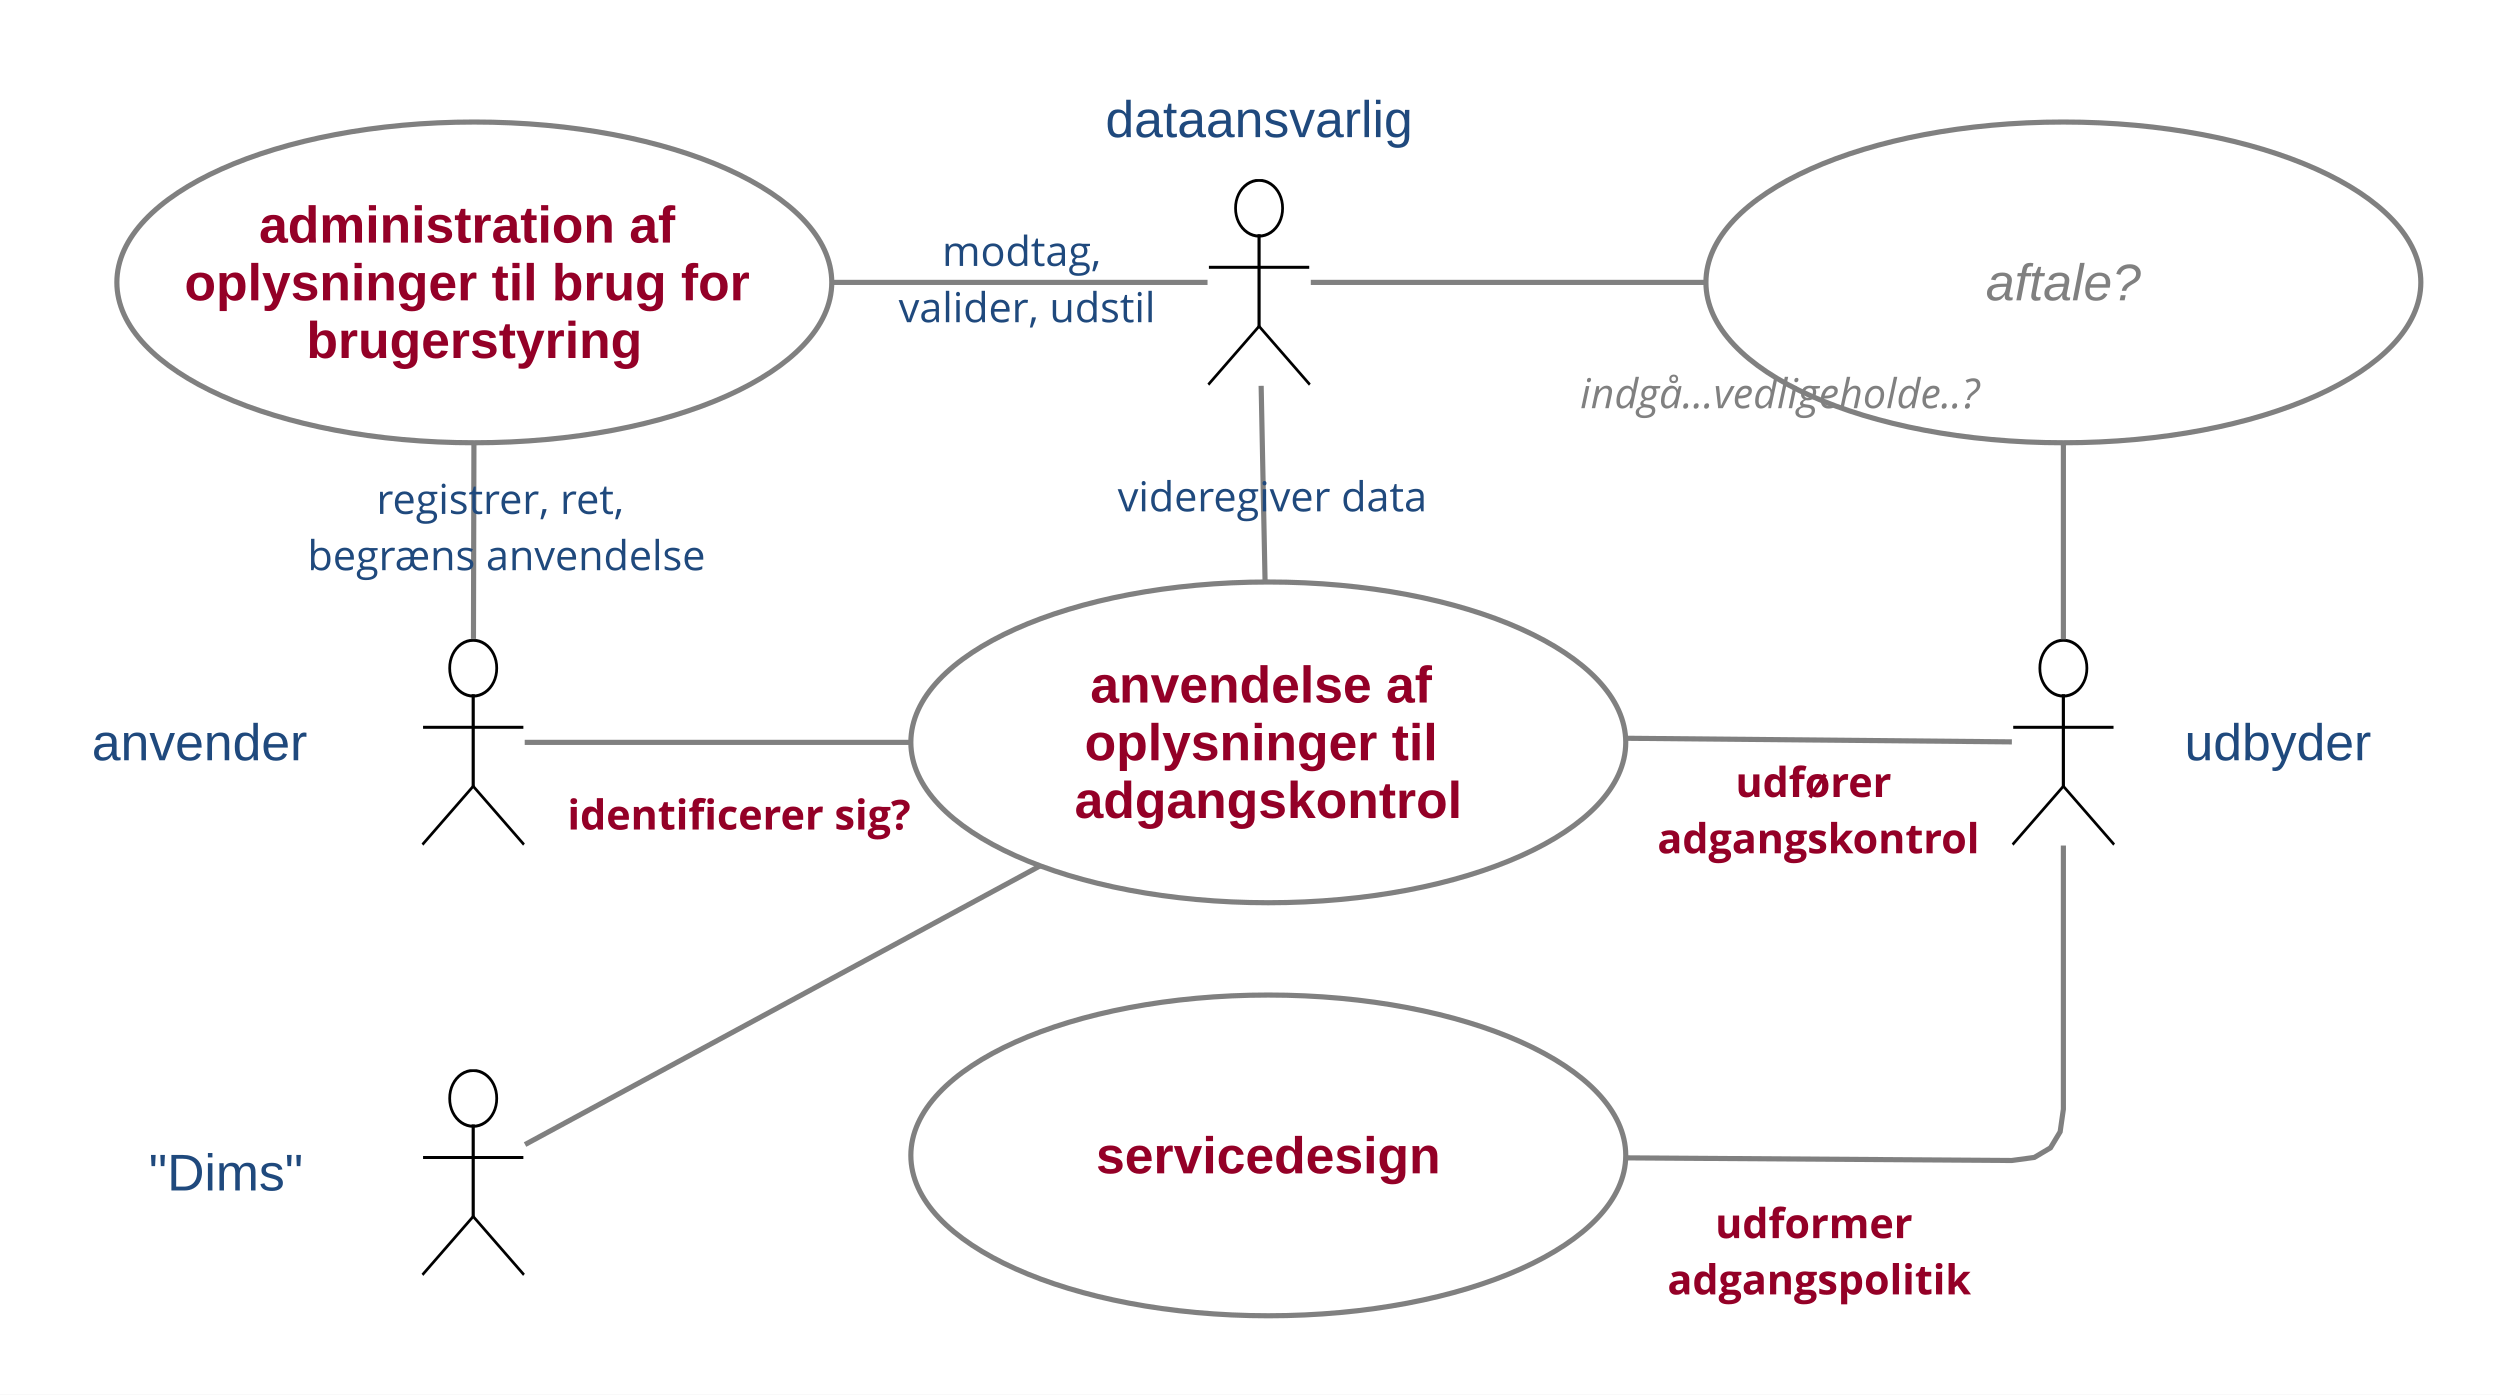
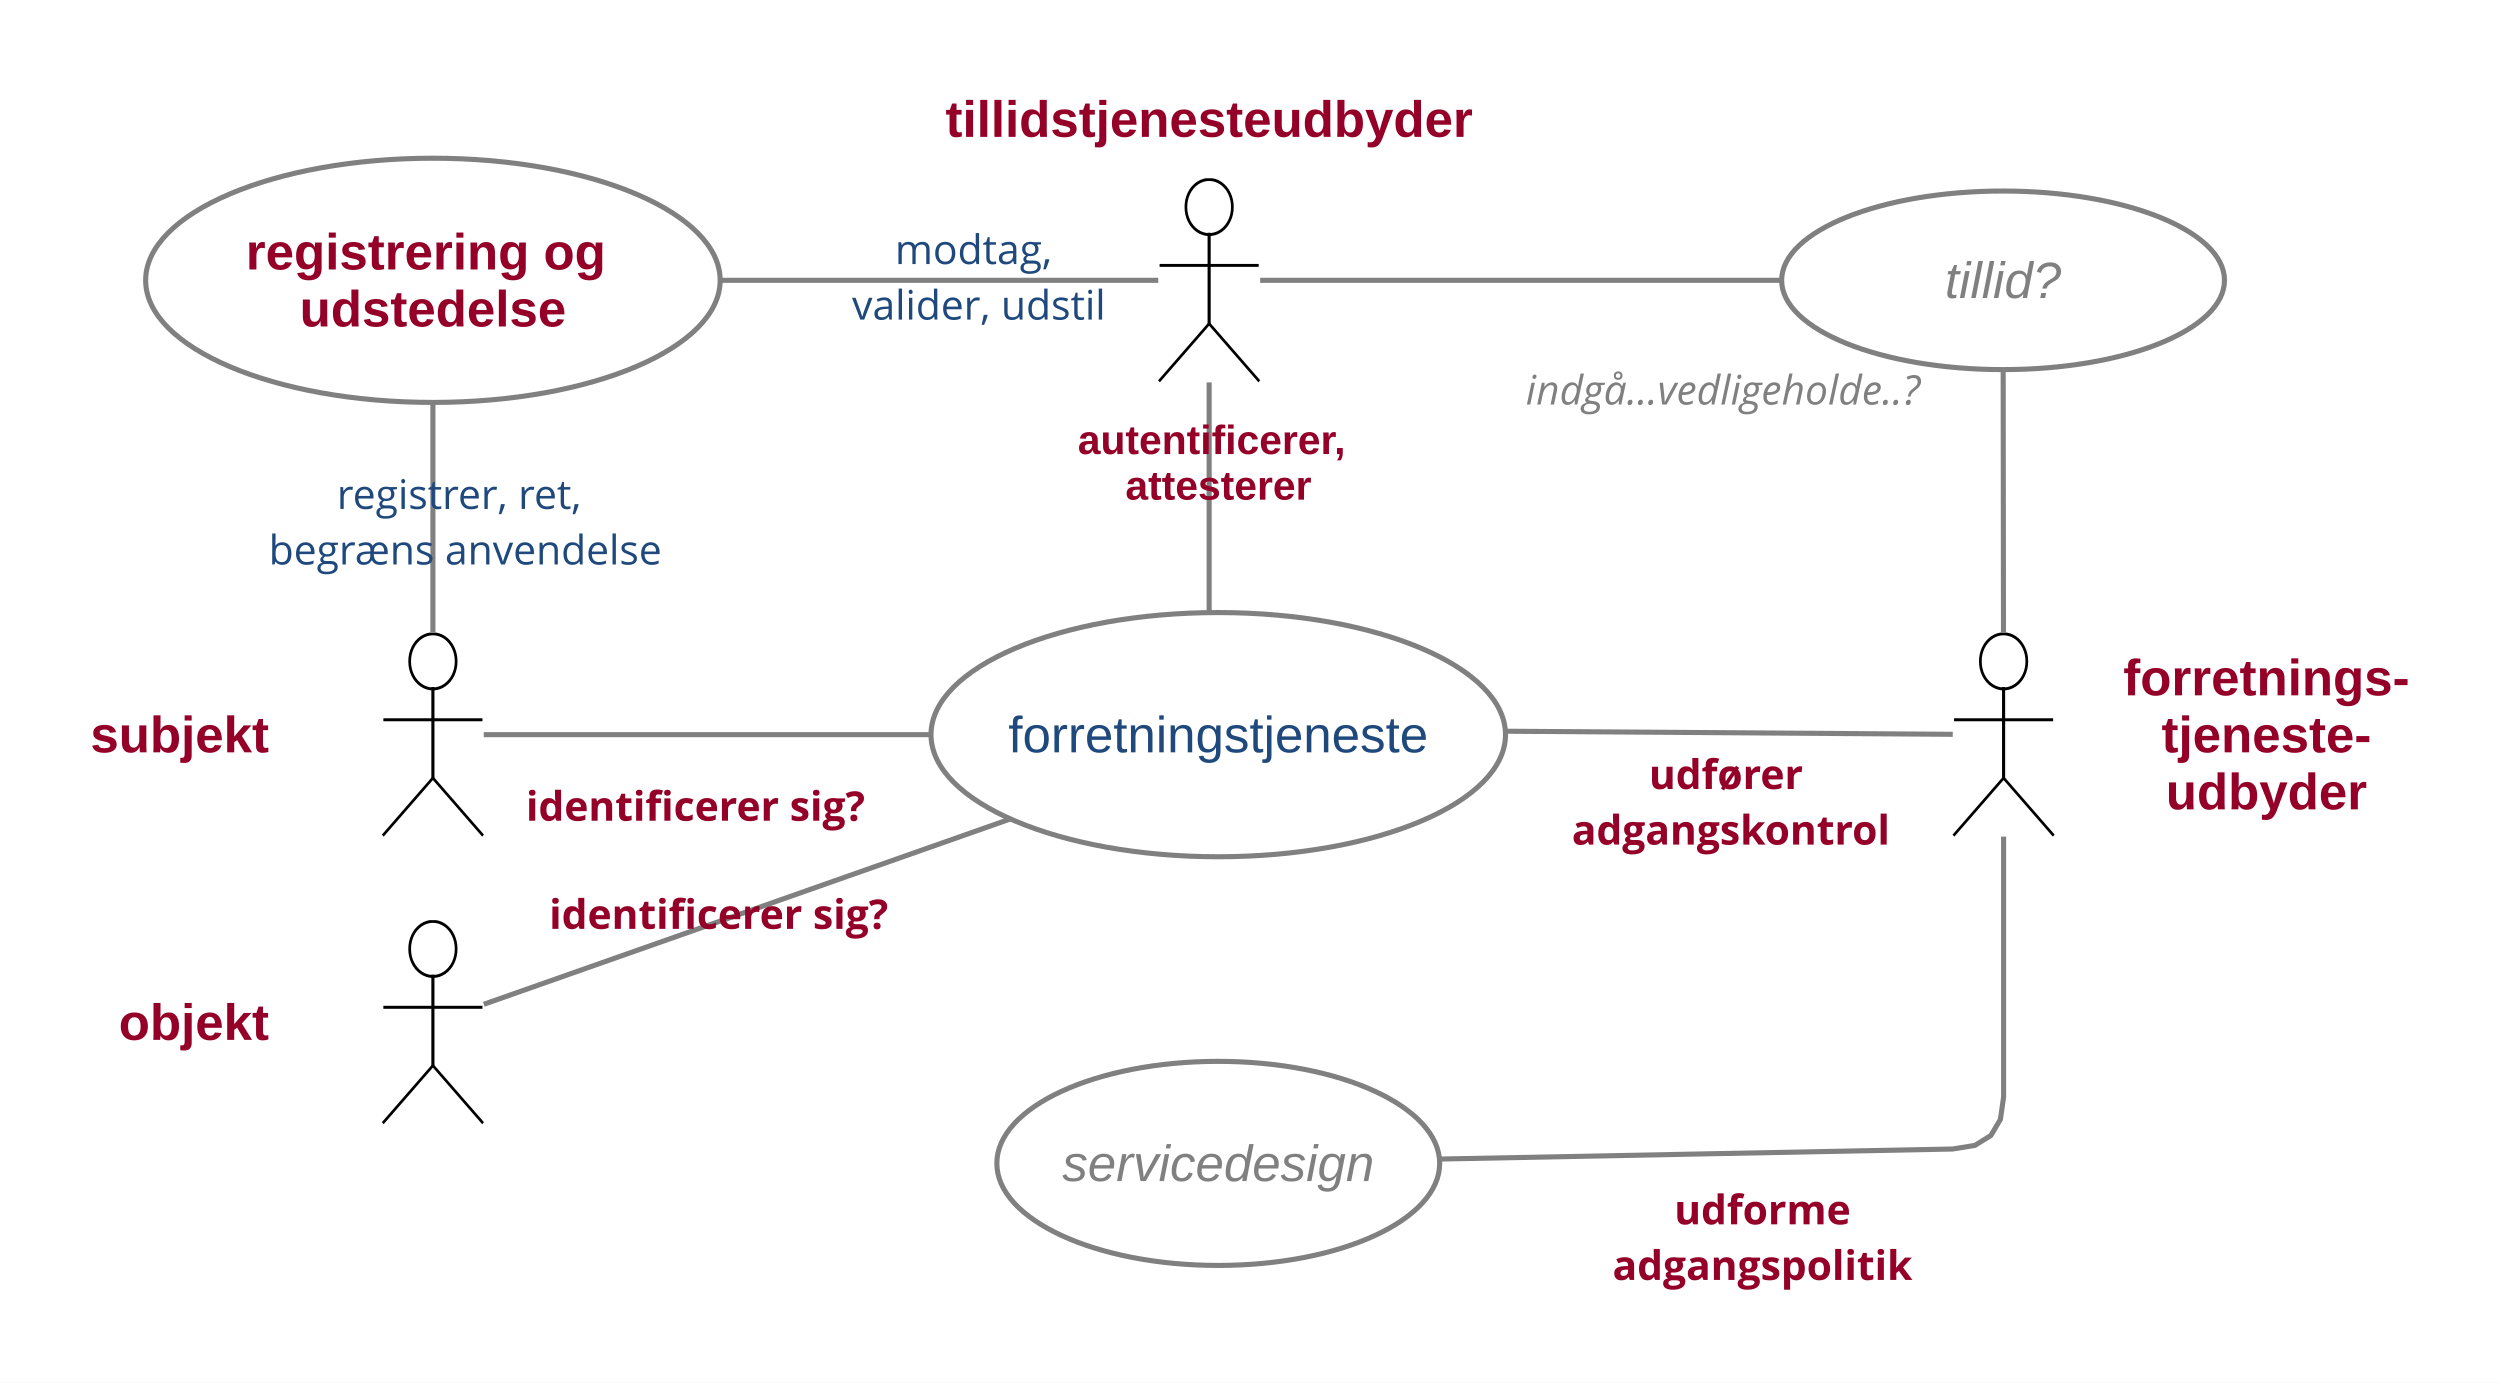
- <svg xmlns="http://www.w3.org/2000/svg" fill-opacity="1" color-rendering="auto" color-interpolation="auto" text-rendering="auto" stroke="black" stroke-linecap="square" width="484" stroke-miterlimit="10" shape-rendering="auto" stroke-opacity="1" fill="black" stroke-dasharray="none" font-weight="normal" stroke-width="1" height="270" font-family="'Dialog'" font-style="normal" stroke-linejoin="miter" font-size="12px" stroke-dashoffset="0" image-rendering="auto">
+ <svg xmlns="http://www.w3.org/2000/svg" fill-opacity="1" color-rendering="auto" color-interpolation="auto" text-rendering="auto" stroke="black" stroke-linecap="square" width="490" stroke-miterlimit="10" shape-rendering="auto" stroke-opacity="1" fill="black" stroke-dasharray="none" font-weight="normal" stroke-width="1" height="271" font-family="'Dialog'" font-style="normal" stroke-linejoin="miter" font-size="12px" stroke-dashoffset="0" image-rendering="auto">
  <defs id="genericDefs" />
  <g>
-     <g fill="white" text-rendering="geometricPrecision" shape-rendering="geometricPrecision" transform="translate(-268,-204)" stroke="white">
-       <rect x="268" width="484" height="270" y="204" clip-path="url(#clipPath2)" stroke="none" />
+     <g fill="white" text-rendering="geometricPrecision" shape-rendering="geometricPrecision" transform="translate(-615,-431)" stroke="white">
+       <rect x="615" width="490" height="271" y="431" clip-path="url(#clipPath2)" stroke="none" />
    </g>
-     <g stroke-linecap="butt" font-size="10px" transform="matrix(1,0,0,1,-268,-204)" fill="rgb(148,0,39)" text-rendering="geometricPrecision" font-family="'Arial'" shape-rendering="geometricPrecision" stroke="rgb(148,0,39)" font-weight="bold" stroke-miterlimit="1.45">
-       <text x="479.082" xml:space="preserve" y="340.017" clip-path="url(#clipPath2)" stroke="none">anvendelse af </text>
-       <text x="477.983" xml:space="preserve" y="351.189" clip-path="url(#clipPath2)" stroke="none">oplysninger til </text>
-       <text x="476.04" xml:space="preserve" y="362.361" clip-path="url(#clipPath2)" stroke="none">adgangskontrol</text>
+     <g stroke-linecap="butt" font-size="10px" transform="matrix(1,0,0,1,-615,-431)" fill="rgb(31,73,125)" text-rendering="geometricPrecision" font-family="'Arial'" shape-rendering="geometricPrecision" stroke="rgb(31,73,125)" stroke-miterlimit="1.45">
+       <text x="812.642" xml:space="preserve" y="578.46" clip-path="url(#clipPath2)" stroke="none">forretningstjeneste</text>
    </g>
-     <g stroke-linecap="butt" transform="matrix(1,0,0,1,-268,-204)" fill="gray" text-rendering="geometricPrecision" shape-rendering="geometricPrecision" stroke="gray" stroke-miterlimit="1.45">
-       <ellipse rx="69.202" fill="none" ry="31.047" clip-path="url(#clipPath2)" cx="513.542" cy="347.722" />
+     <g stroke-linecap="butt" transform="matrix(1,0,0,1,-615,-431)" fill="gray" text-rendering="geometricPrecision" shape-rendering="geometricPrecision" stroke="gray" stroke-miterlimit="1.45">
+       <ellipse rx="56.301" fill="none" ry="23.931" clip-path="url(#clipPath2)" cx="853.778" cy="574.993" />
    </g>
-     <g text-rendering="geometricPrecision" shape-rendering="geometricPrecision" transform="matrix(0.4914,0,0,0.5809,81.5399,123.7218)">
+     <g text-rendering="geometricPrecision" shape-rendering="geometricPrecision" transform="matrix(0.4914,0,0,0.5809,74.7753,123.9927)">
      <g clip-path="url(#clipPath3)">
        <svg opacity="1" writing-mode="lr-tb" stop-color="rgb(0, 0, 0)" shape-rendering="auto" glyph-orientation-horizontal="0deg" color-profile="auto" lighting-color="rgb(255, 255, 255)" color="rgb(0, 0, 0)" font-weight="400" alignment-baseline="auto" font-style="normal" version="1.0" color-interpolation-filters="linearrgb" text-anchor="start" stroke-linecap="butt" color-interpolation="srgb" font-variant="normal" word-spacing="normal" fill-opacity="1" text-rendering="auto" clip-path="none" text-decoration="none" letter-spacing="normal" glyph-orientation-vertical="auto" display="inline" font-size-adjust="none" overflow="hidden" fill="rgb(0, 0, 0)" font-stretch="normal" stroke-dasharray="none" id="svg1.svg2" stroke-miterlimit="4" stop-opacity="1" color-rendering="auto" font-size="12" pointer-events="visiblepainted" mask="none" direction="ltr" baseline-shift="baseline" enable-background="accumulate" fill-rule="nonzero" image-rendering="auto" stroke-dashoffset="0" marker-end="none" width="41" clip="auto" cursor="auto" stroke="none" filter="none" visibility="visible" kerning="auto" stroke-width="1" font-family="&quot;Arial&quot;,&quot;Helvetica&quot;,sans-serif" flood-opacity="1" clip-rule="nonzero" src="none" height="68.997" unicode-bidi="normal" stroke-linejoin="miter" stroke-opacity="1" flood-color="rgb(0, 0, 0)" dominant-baseline="auto" marker-start="none" marker-mid="none">
          <defs id="svg1.defs4">
            <clipPath clipPathUnits="userSpaceOnUse" id="clipPath1">
-               <path d="M0 0 L484 0 L484 270 L0 270 L0 0 Z" />
+               <path d="M0 0 L490 0 L490 271 L0 271 L0 0 Z" />
            </clipPath>
            <clipPath clipPathUnits="userSpaceOnUse" id="clipPath2">
-               <path d="M268 204 L752 204 L752 474 L268 474 L268 204 Z" />
+               <path d="M615 431 L1105 431 L1105 702 L615 702 L615 431 Z" />
            </clipPath>
            <clipPath clipPathUnits="userSpaceOnUse" id="clipPath3">
-               <path d="M-165.922 -212.974 L818.947 -212.974 L818.947 251.803 L-165.922 251.803 L-165.922 -212.974 Z" />
+               <path d="M-152.157 -213.441 L844.921 -213.441 L844.921 253.058 L-152.157 253.058 L-152.157 -213.441 Z" />
            </clipPath>
            <clipPath clipPathUnits="userSpaceOnUse" id="clipPath4">
-               <path d="M-475.509 -59.683 L509.36 -59.683 L509.36 405.094 L-475.509 405.094 L-475.509 -59.683 Z" />
+               <path d="M-461.744 -60.15 L535.334 -60.15 L535.334 406.349 L-461.744 406.349 L-461.744 -60.15 Z" />
            </clipPath>
            <clipPath clipPathUnits="userSpaceOnUse" id="clipPath5">
-               <path d="M-792.362 -212.974 L192.507 -212.974 L192.507 251.803 L-792.362 251.803 L-792.362 -212.974 Z" />
+               <path d="M-778.597 -213.441 L218.481 -213.441 L218.481 253.058 L-778.597 253.058 L-778.597 -213.441 Z" />
            </clipPath>
            <clipPath clipPathUnits="userSpaceOnUse" id="clipPath6">
-               <path d="M-165.922 -356.352 L818.947 -356.352 L818.947 108.425 L-165.922 108.425 L-165.922 -356.352 Z" />
+               <path d="M-152.157 -310.456 L844.921 -310.456 L844.921 156.043 L-152.157 156.043 L-152.157 -310.456 Z" />
            </clipPath>
          </defs>
          <g id="svg1.layer1" transform="translate(-29.5,-42.95948)">
            <a id="svg1.a3142" transform="matrix(1.087391,0,0,1,-4.4742,0)">
              <path transform="translate(11.58689,5.290899)" style="fill:none;fill-rule:evenodd;stroke:#000000;stroke-width:1px;stroke-linecap:butt;stroke-linejoin:miter;stroke-opacity:1" id="svg1.path2160" d="M 47.029 47.37 A 8.52 9.201 0 1 1  29.99,47.37 A 8.52 9.201 0 1 1  47.029 47.37 z" />
            </a>
            <path style="fill:none" d="M 47.711 48.392 A 3.749 0 0 1 1  40.213,48.392 A 3.749 0 0 1 1  47.711 48.392 z" id="svg1.path3134" />
            <path style="fill:none;fill-rule:evenodd;stroke:#000000;stroke-width:1.243px;stroke-linecap:butt;stroke-linejoin:miter;stroke-opacity:1" d="M 50,61.337 C 50,91.363 50,92.248 50,92.248" id="svg1.path3136" />
            <path style="fill:none;fill-rule:evenodd;stroke:#000000;stroke-width:1px;stroke-linecap:butt;stroke-linejoin:miter;stroke-opacity:1" d="M 69.761,72.362 C 69.761,72.362 69.761,72.362 50.239,72.362 C 30.239,72.362 30.239,72.362 30.239,72.362 L 30.239,72.362" id="svg1.path3138" />
            <path style="fill:none;fill-rule:evenodd;stroke:#000000;stroke-width:1px;stroke-linecap:butt;stroke-linejoin:miter;stroke-opacity:1" d="M 30,111.457 C 30,111.457 30,111.457 50,92.014 C 70,111.457 70,111.457 70,111.457" id="svg1.path3140" />
          </g>
        </svg>
      </g>
    </g>
-     <g stroke-linecap="butt" font-size="10px" transform="matrix(1,0,0,1,-268,-204)" fill="rgb(31,73,125)" text-rendering="geometricPrecision" font-family="'Arial'" shape-rendering="geometricPrecision" stroke="rgb(31,73,125)" stroke-miterlimit="1.45">
-       <text x="285.787" xml:space="preserve" y="351.189" clip-path="url(#clipPath2)" stroke="none">anvender</text>
+     <g stroke-linecap="butt" font-size="10px" transform="matrix(1,0,0,1,-615,-431)" fill="rgb(148,0,39)" text-rendering="geometricPrecision" font-family="'Arial'" shape-rendering="geometricPrecision" stroke="rgb(148,0,39)" font-weight="bold" stroke-miterlimit="1.45">
+       <text x="632.712" xml:space="preserve" y="578.46" clip-path="url(#clipPath2)" stroke="none">subjekt</text>
    </g>
-     <g text-rendering="geometricPrecision" shape-rendering="geometricPrecision" transform="matrix(0.4914,0,0,0.5809,233.6822,34.6714)">
+     <g text-rendering="geometricPrecision" shape-rendering="geometricPrecision" transform="matrix(0.4914,0,0,0.5809,226.9177,34.9423)">
      <g clip-path="url(#clipPath4)">
        <svg opacity="1" writing-mode="lr-tb" stop-color="rgb(0, 0, 0)" shape-rendering="auto" glyph-orientation-horizontal="0deg" color-profile="auto" lighting-color="rgb(255, 255, 255)" color="rgb(0, 0, 0)" font-weight="400" alignment-baseline="auto" font-style="normal" version="1.0" color-interpolation-filters="linearrgb" text-anchor="start" stroke-linecap="butt" color-interpolation="srgb" font-variant="normal" word-spacing="normal" fill-opacity="1" text-rendering="auto" clip-path="none" text-decoration="none" letter-spacing="normal" glyph-orientation-vertical="auto" display="inline" font-size-adjust="none" overflow="hidden" fill="rgb(0, 0, 0)" font-stretch="normal" stroke-dasharray="none" id="svg2.svg2" stroke-miterlimit="4" stop-opacity="1" color-rendering="auto" font-size="12" pointer-events="visiblepainted" mask="none" direction="ltr" baseline-shift="baseline" enable-background="accumulate" fill-rule="nonzero" image-rendering="auto" stroke-dashoffset="0" marker-end="none" width="41" clip="auto" cursor="auto" stroke="none" filter="none" visibility="visible" kerning="auto" stroke-width="1" font-family="&quot;Arial&quot;,&quot;Helvetica&quot;,sans-serif" flood-opacity="1" clip-rule="nonzero" src="none" height="68.997" unicode-bidi="normal" stroke-linejoin="miter" stroke-opacity="1" flood-color="rgb(0, 0, 0)" dominant-baseline="auto" marker-start="none" marker-mid="none">
          <defs id="svg2.defs4" />
          <g id="svg2.layer1" transform="translate(-29.5,-42.95948)">
            <a id="svg2.a3142" transform="matrix(1.087391,0,0,1,-4.4742,0)">
              <path transform="translate(11.58689,5.290899)" style="fill:none;fill-rule:evenodd;stroke:#000000;stroke-width:1px;stroke-linecap:butt;stroke-linejoin:miter;stroke-opacity:1" id="svg2.path2160" d="M 47.029 47.37 A 8.52 9.201 0 1 1  29.99,47.37 A 8.52 9.201 0 1 1  47.029 47.37 z" />
            </a>
            <path style="fill:none" d="M 47.711 48.392 A 3.749 0 0 1 1  40.213,48.392 A 3.749 0 0 1 1  47.711 48.392 z" id="svg2.path3134" />
            <path style="fill:none;fill-rule:evenodd;stroke:#000000;stroke-width:1.243px;stroke-linecap:butt;stroke-linejoin:miter;stroke-opacity:1" d="M 50,61.337 C 50,91.363 50,92.248 50,92.248" id="svg2.path3136" />
            <path style="fill:none;fill-rule:evenodd;stroke:#000000;stroke-width:1px;stroke-linecap:butt;stroke-linejoin:miter;stroke-opacity:1" d="M 69.761,72.362 C 69.761,72.362 69.761,72.362 50.239,72.362 C 30.239,72.362 30.239,72.362 30.239,72.362 L 30.239,72.362" id="svg2.path3138" />
            <path style="fill:none;fill-rule:evenodd;stroke:#000000;stroke-width:1px;stroke-linecap:butt;stroke-linejoin:miter;stroke-opacity:1" d="M 30,111.457 C 30,111.457 30,111.457 50,92.014 C 70,111.457 70,111.457 70,111.457" id="svg2.path3140" />
          </g>
        </svg>
      </g>
    </g>
-     <g stroke-linecap="butt" font-size="10px" transform="matrix(1,0,0,1,-268,-204)" fill="rgb(31,73,125)" text-rendering="geometricPrecision" font-family="'Arial'" shape-rendering="geometricPrecision" stroke="rgb(31,73,125)" stroke-miterlimit="1.45">
-       <text x="482.015" xml:space="preserve" y="230.552" clip-path="url(#clipPath2)" stroke="none">dataansvarlig</text>
-       <text x="652.457" y="262.138" clip-path="url(#clipPath2)" fill="gray" font-style="italic" stroke="none" xml:space="preserve">aftale?</text>
+     <g stroke-linecap="butt" font-size="10px" transform="matrix(1,0,0,1,-615,-431)" fill="rgb(148,0,39)" text-rendering="geometricPrecision" font-family="'Arial'" shape-rendering="geometricPrecision" stroke="rgb(148,0,39)" font-weight="bold" stroke-miterlimit="1.45">
+       <text x="800.315" xml:space="preserve" y="457.823" clip-path="url(#clipPath2)" stroke="none">tillidstjenesteudbyder</text>
    </g>
-     <g stroke-linecap="butt" transform="matrix(1,0,0,1,-268,-204)" fill="gray" text-rendering="geometricPrecision" shape-rendering="geometricPrecision" stroke="gray" stroke-miterlimit="1.45">
-       <ellipse rx="69.202" fill="none" ry="31.047" clip-path="url(#clipPath2)" cx="667.47" cy="258.671" />
+     <g stroke-linecap="butt" font-size="10px" transform="matrix(1,0,0,1,-615,-431)" fill="gray" text-rendering="geometricPrecision" font-family="'Arial'" shape-rendering="geometricPrecision" font-style="italic" stroke="gray" stroke-miterlimit="1.45">
+       <text x="996.207" xml:space="preserve" y="489.409" clip-path="url(#clipPath2)" stroke="none">tillid?</text>
+       <ellipse rx="43.399" fill="none" ry="17.5" clip-path="url(#clipPath2)" cx="1007.601" cy="485.942" />
+       <text x="823.206" xml:space="preserve" y="662.492" clip-path="url(#clipPath2)" stroke="none">servicedesign</text>
+       <ellipse rx="43.399" fill="none" ry="20" clip-path="url(#clipPath2)" cx="853.778" cy="659.025" />
    </g>
-     <g stroke-linecap="butt" font-size="10px" transform="matrix(1,0,0,1,-268,-204)" fill="rgb(148,0,39)" text-rendering="geometricPrecision" font-family="'Arial'" shape-rendering="geometricPrecision" stroke="rgb(148,0,39)" font-weight="bold" stroke-miterlimit="1.45">
-       <text x="480.19" xml:space="preserve" y="431.153" clip-path="url(#clipPath2)" stroke="none">servicedesign</text>
+     <g stroke-linecap="butt" font-size="10px" transform="matrix(1,0,0,1,-615,-431)" fill="rgb(148,0,39)" text-rendering="geometricPrecision" font-family="'Arial'" shape-rendering="geometricPrecision" stroke="rgb(148,0,39)" font-weight="bold" stroke-miterlimit="1.45">
+       <text x="663.177" xml:space="preserve" y="483.823" clip-path="url(#clipPath2)" stroke="none">registrering og </text>
+       <text x="673.729" xml:space="preserve" y="494.995" clip-path="url(#clipPath2)" stroke="none">udstedelse</text>
    </g>
-     <g stroke-linecap="butt" transform="matrix(1,0,0,1,-268,-204)" fill="gray" text-rendering="geometricPrecision" shape-rendering="geometricPrecision" stroke="gray" stroke-miterlimit="1.45">
-       <ellipse rx="69.202" fill="none" ry="31.047" clip-path="url(#clipPath2)" cx="513.542" cy="427.686" />
+     <g stroke-linecap="butt" transform="matrix(1,0,0,1,-615,-431)" fill="gray" text-rendering="geometricPrecision" shape-rendering="geometricPrecision" stroke="gray" stroke-miterlimit="1.45">
+       <ellipse rx="56.301" fill="none" ry="23.931" clip-path="url(#clipPath2)" cx="699.85" cy="485.942" />
    </g>
-     <g stroke-linecap="butt" font-size="10px" transform="matrix(1,0,0,1,-268,-204)" fill="rgb(148,0,39)" text-rendering="geometricPrecision" font-family="'Arial'" shape-rendering="geometricPrecision" stroke="rgb(148,0,39)" font-weight="bold" stroke-miterlimit="1.45">
-       <text x="318.154" xml:space="preserve" y="250.966" clip-path="url(#clipPath2)" stroke="none">administration af </text>
-       <text x="303.716" xml:space="preserve" y="262.138" clip-path="url(#clipPath2)" stroke="none">oplysninger til brug for </text>
-       <text x="327.322" xml:space="preserve" y="273.31" clip-path="url(#clipPath2)" stroke="none">brugerstyring</text>
-     </g>
-     <g stroke-linecap="butt" transform="matrix(1,0,0,1,-268,-204)" fill="gray" text-rendering="geometricPrecision" shape-rendering="geometricPrecision" stroke="gray" stroke-miterlimit="1.45">
-       <ellipse rx="69.202" fill="none" ry="31.047" clip-path="url(#clipPath2)" cx="359.827" cy="258.671" />
-     </g>
-     <g text-rendering="geometricPrecision" shape-rendering="geometricPrecision" transform="matrix(0.4914,0,0,0.5809,389.3953,123.7218)">
+     <g text-rendering="geometricPrecision" shape-rendering="geometricPrecision" transform="matrix(0.4914,0,0,0.5809,382.6308,123.9927)">
      <g clip-path="url(#clipPath5)">
        <svg opacity="1" writing-mode="lr-tb" stop-color="rgb(0, 0, 0)" shape-rendering="auto" glyph-orientation-horizontal="0deg" color-profile="auto" lighting-color="rgb(255, 255, 255)" color="rgb(0, 0, 0)" font-weight="400" alignment-baseline="auto" font-style="normal" version="1.0" color-interpolation-filters="linearrgb" text-anchor="start" stroke-linecap="butt" color-interpolation="srgb" font-variant="normal" word-spacing="normal" fill-opacity="1" text-rendering="auto" clip-path="none" text-decoration="none" letter-spacing="normal" glyph-orientation-vertical="auto" display="inline" font-size-adjust="none" overflow="hidden" fill="rgb(0, 0, 0)" font-stretch="normal" stroke-dasharray="none" id="svg3.svg2" stroke-miterlimit="4" stop-opacity="1" color-rendering="auto" font-size="12" pointer-events="visiblepainted" mask="none" direction="ltr" baseline-shift="baseline" enable-background="accumulate" fill-rule="nonzero" image-rendering="auto" stroke-dashoffset="0" marker-end="none" width="41" clip="auto" cursor="auto" stroke="none" filter="none" visibility="visible" kerning="auto" stroke-width="1" font-family="&quot;Arial&quot;,&quot;Helvetica&quot;,sans-serif" flood-opacity="1" clip-rule="nonzero" src="none" height="68.997" unicode-bidi="normal" stroke-linejoin="miter" stroke-opacity="1" flood-color="rgb(0, 0, 0)" dominant-baseline="auto" marker-start="none" marker-mid="none">
          <defs id="svg3.defs4" />
          <g id="svg3.layer1" transform="translate(-29.5,-42.95948)">
            <a id="svg3.a3142" transform="matrix(1.087391,0,0,1,-4.4742,0)">
              <path transform="translate(11.58689,5.290899)" style="fill:none;fill-rule:evenodd;stroke:#000000;stroke-width:1px;stroke-linecap:butt;stroke-linejoin:miter;stroke-opacity:1" id="svg3.path2160" d="M 47.029 47.37 A 8.52 9.201 0 1 1  29.99,47.37 A 8.52 9.201 0 1 1  47.029 47.37 z" />
            </a>
            <path style="fill:none" d="M 47.711 48.392 A 3.749 0 0 1 1  40.213,48.392 A 3.749 0 0 1 1  47.711 48.392 z" id="svg3.path3134" />
            <path style="fill:none;fill-rule:evenodd;stroke:#000000;stroke-width:1.243px;stroke-linecap:butt;stroke-linejoin:miter;stroke-opacity:1" d="M 50,61.337 C 50,91.363 50,92.248 50,92.248" id="svg3.path3136" />
            <path style="fill:none;fill-rule:evenodd;stroke:#000000;stroke-width:1px;stroke-linecap:butt;stroke-linejoin:miter;stroke-opacity:1" d="M 69.761,72.362 C 69.761,72.362 69.761,72.362 50.239,72.362 C 30.239,72.362 30.239,72.362 30.239,72.362 L 30.239,72.362" id="svg3.path3138" />
            <path style="fill:none;fill-rule:evenodd;stroke:#000000;stroke-width:1px;stroke-linecap:butt;stroke-linejoin:miter;stroke-opacity:1" d="M 30,111.457 C 30,111.457 30,111.457 50,92.014 C 70,111.457 70,111.457 70,111.457" id="svg3.path3140" />
          </g>
        </svg>
      </g>
    </g>
-     <g stroke-linecap="butt" font-size="10px" transform="matrix(1,0,0,1,-268,-204)" fill="rgb(31,73,125)" text-rendering="geometricPrecision" font-family="'Arial'" shape-rendering="geometricPrecision" stroke="rgb(31,73,125)" stroke-miterlimit="1.45">
-       <text x="690.93" xml:space="preserve" y="351.189" clip-path="url(#clipPath2)" stroke="none">udbyder</text>
+     <g stroke-linecap="butt" font-size="10px" transform="matrix(1,0,0,1,-615,-431)" fill="rgb(148,0,39)" text-rendering="geometricPrecision" font-family="'Arial'" shape-rendering="geometricPrecision" stroke="rgb(148,0,39)" font-weight="bold" stroke-miterlimit="1.45">
+       <text x="1031.166" xml:space="preserve" y="567.288" clip-path="url(#clipPath2)" stroke="none">forretnings-</text>
+       <text x="1038.658" xml:space="preserve" y="578.46" clip-path="url(#clipPath2)" stroke="none">tjeneste-</text>
+       <text x="1039.496" xml:space="preserve" y="589.631" clip-path="url(#clipPath2)" stroke="none">udbyder</text>
    </g>
-     <g text-rendering="geometricPrecision" shape-rendering="geometricPrecision" transform="matrix(0.4914,0,0,0.5809,81.5399,207.0132)">
+     <g text-rendering="geometricPrecision" shape-rendering="geometricPrecision" transform="matrix(0.4914,0,0,0.5809,74.7753,180.3511)">
      <g clip-path="url(#clipPath6)">
        <svg opacity="1" writing-mode="lr-tb" stop-color="rgb(0, 0, 0)" shape-rendering="auto" glyph-orientation-horizontal="0deg" color-profile="auto" lighting-color="rgb(255, 255, 255)" color="rgb(0, 0, 0)" font-weight="400" alignment-baseline="auto" font-style="normal" version="1.0" color-interpolation-filters="linearrgb" text-anchor="start" stroke-linecap="butt" color-interpolation="srgb" font-variant="normal" word-spacing="normal" fill-opacity="1" text-rendering="auto" clip-path="none" text-decoration="none" letter-spacing="normal" glyph-orientation-vertical="auto" display="inline" font-size-adjust="none" overflow="hidden" fill="rgb(0, 0, 0)" font-stretch="normal" stroke-dasharray="none" id="svg4.svg2" stroke-miterlimit="4" stop-opacity="1" color-rendering="auto" font-size="12" pointer-events="visiblepainted" mask="none" direction="ltr" baseline-shift="baseline" enable-background="accumulate" fill-rule="nonzero" image-rendering="auto" stroke-dashoffset="0" marker-end="none" width="41" clip="auto" cursor="auto" stroke="none" filter="none" visibility="visible" kerning="auto" stroke-width="1" font-family="&quot;Arial&quot;,&quot;Helvetica&quot;,sans-serif" flood-opacity="1" clip-rule="nonzero" src="none" height="68.997" unicode-bidi="normal" stroke-linejoin="miter" stroke-opacity="1" flood-color="rgb(0, 0, 0)" dominant-baseline="auto" marker-start="none" marker-mid="none">
          <defs id="svg4.defs4" />
          <g id="svg4.layer1" transform="translate(-29.5,-42.95948)">
            <a id="svg4.a3142" transform="matrix(1.087391,0,0,1,-4.4742,0)">
              <path transform="translate(11.58689,5.290899)" style="fill:none;fill-rule:evenodd;stroke:#000000;stroke-width:1px;stroke-linecap:butt;stroke-linejoin:miter;stroke-opacity:1" id="svg4.path2160" d="M 47.029 47.37 A 8.52 9.201 0 1 1  29.99,47.37 A 8.52 9.201 0 1 1  47.029 47.37 z" />
            </a>
            <path style="fill:none" d="M 47.711 48.392 A 3.749 0 0 1 1  40.213,48.392 A 3.749 0 0 1 1  47.711 48.392 z" id="svg4.path3134" />
            <path style="fill:none;fill-rule:evenodd;stroke:#000000;stroke-width:1.243px;stroke-linecap:butt;stroke-linejoin:miter;stroke-opacity:1" d="M 50,61.337 C 50,91.363 50,92.248 50,92.248" id="svg4.path3136" />
            <path style="fill:none;fill-rule:evenodd;stroke:#000000;stroke-width:1px;stroke-linecap:butt;stroke-linejoin:miter;stroke-opacity:1" d="M 69.761,72.362 C 69.761,72.362 69.761,72.362 50.239,72.362 C 30.239,72.362 30.239,72.362 30.239,72.362 L 30.239,72.362" id="svg4.path3138" />
            <path style="fill:none;fill-rule:evenodd;stroke:#000000;stroke-width:1px;stroke-linecap:butt;stroke-linejoin:miter;stroke-opacity:1" d="M 30,111.457 C 30,111.457 30,111.457 50,92.014 C 70,111.457 70,111.457 70,111.457" id="svg4.path3140" />
          </g>
        </svg>
      </g>
    </g>
-     <g stroke-linecap="butt" font-size="10px" transform="matrix(1,0,0,1,-268,-204)" fill="rgb(31,73,125)" text-rendering="geometricPrecision" font-family="'Arial'" shape-rendering="geometricPrecision" stroke="rgb(31,73,125)" stroke-miterlimit="1.45">
-       <text x="296.805" xml:space="preserve" y="434.48" clip-path="url(#clipPath2)" stroke="none">"Dims"</text>
+     <g stroke-linecap="butt" font-size="10px" transform="matrix(1,0,0,1,-615,-431)" fill="rgb(148,0,39)" text-rendering="geometricPrecision" font-family="'Arial'" shape-rendering="geometricPrecision" stroke="rgb(148,0,39)" font-weight="bold" stroke-miterlimit="1.45">
+       <text x="638.274" xml:space="preserve" y="634.818" clip-path="url(#clipPath2)" stroke="none">objekt</text>
    </g>
-     <g stroke-linecap="butt" transform="matrix(1,0,0,1,-268,-204)" fill="gray" text-rendering="geometricPrecision" shape-rendering="geometricPrecision" stroke="gray" stroke-miterlimit="1.45">
-       <path fill="none" d="M444.34 347.722 L369.584 347.722" clip-path="url(#clipPath2)" />
+     <g stroke-linecap="butt" transform="matrix(1,0,0,1,-615,-431)" fill="gray" text-rendering="geometricPrecision" shape-rendering="geometricPrecision" stroke="gray" stroke-miterlimit="1.45">
+       <path fill="none" d="M797.477 574.993 L709.813 574.993" clip-path="url(#clipPath2)" />
    </g>
-     <g stroke-linecap="butt" font-size="8px" transform="matrix(1,0,0,1,-268,-204)" fill="rgb(148,0,39)" text-rendering="geometricPrecision" font-family="'Open Sans'" shape-rendering="geometricPrecision" stroke="rgb(148,0,39)" font-weight="bold" stroke-miterlimit="1.45">
-       <text x="377.859" xml:space="preserve" y="364.598" clip-path="url(#clipPath2)" stroke="none">identificerer sig?</text>
+     <g stroke-linecap="butt" font-size="8px" transform="matrix(1,0,0,1,-615,-431)" fill="rgb(148,0,39)" text-rendering="geometricPrecision" font-family="'Open Sans'" shape-rendering="geometricPrecision" stroke="rgb(148,0,39)" font-weight="bold" stroke-miterlimit="1.45">
+       <text x="718.095" xml:space="preserve" y="591.868" clip-path="url(#clipPath2)" stroke="none">identificerer sig?</text>
    </g>
-     <g stroke-linecap="butt" transform="matrix(1,0,0,1,-268,-204)" fill="gray" text-rendering="geometricPrecision" shape-rendering="geometricPrecision" stroke="gray" stroke-miterlimit="1.45">
-       <path fill="none" d="M512.92 316.676 L512.158 278.695" clip-path="url(#clipPath2)" />
+     <g stroke-linecap="butt" transform="matrix(1,0,0,1,-615,-431)" fill="gray" text-rendering="geometricPrecision" shape-rendering="geometricPrecision" stroke="gray" stroke-miterlimit="1.45">
+       <path fill="none" d="M851.992 551.096 L851.992 505.953" clip-path="url(#clipPath2)" />
    </g>
-     <g stroke-linecap="butt" font-size="8px" transform="matrix(1,0,0,1,-268,-204)" fill="rgb(31,73,125)" text-rendering="geometricPrecision" font-family="'Open Sans'" shape-rendering="geometricPrecision" stroke="rgb(31,73,125)" stroke-miterlimit="1.45">
-       <text x="484.383" xml:space="preserve" y="302.991" clip-path="url(#clipPath2)" stroke="none">videregiver data</text>
+     <g stroke-linecap="butt" font-size="8px" transform="matrix(1,0,0,1,-615,-431)" fill="rgb(148,0,39)" text-rendering="geometricPrecision" font-family="'Arial'" shape-rendering="geometricPrecision" stroke="rgb(148,0,39)" font-weight="bold" stroke-miterlimit="1.45">
+       <text x="826.251" xml:space="preserve" y="519.993" clip-path="url(#clipPath2)" stroke="none">autentificerer, </text>
+       <text x="835.583" xml:space="preserve" y="528.93" clip-path="url(#clipPath2)" stroke="none">attesterer</text>
    </g>
-     <g stroke-linecap="butt" transform="matrix(1,0,0,1,-268,-204)" fill="gray" text-rendering="geometricPrecision" shape-rendering="geometricPrecision" stroke="gray" stroke-miterlimit="1.45">
-       <path fill="none" d="M598.267 258.671 L521.768 258.671" clip-path="url(#clipPath2)" />
-       <text x="573.904" font-size="8px" y="283.022" clip-path="url(#clipPath2)" font-family="'Open Sans'" font-style="italic" stroke="none" xml:space="preserve">indgå...vedligeholde..?</text>
-       <path fill="none" d="M429.029 258.671 L501.779 258.671" clip-path="url(#clipPath2)" />
+     <g stroke-linecap="butt" transform="matrix(1,0,0,1,-615,-431)" fill="gray" text-rendering="geometricPrecision" shape-rendering="geometricPrecision" stroke="gray" stroke-miterlimit="1.45">
+       <path fill="none" d="M964.202 485.942 L861.991 485.942" clip-path="url(#clipPath2)" />
+       <text x="914.035" font-size="8px" y="510.293" clip-path="url(#clipPath2)" font-family="'Open Sans'" font-style="italic" stroke="none" xml:space="preserve">indgå...vedligeholde..?</text>
+       <path fill="none" d="M756.15 485.942 L842.024 485.942" clip-path="url(#clipPath2)" />
    </g>
-     <g stroke-linecap="butt" font-size="8px" transform="matrix(1,0,0,1,-268,-204)" fill="rgb(31,73,125)" text-rendering="geometricPrecision" font-family="'Open Sans'" shape-rendering="geometricPrecision" stroke="rgb(31,73,125)" stroke-miterlimit="1.45">
-       <text x="450.385" xml:space="preserve" y="255.481" clip-path="url(#clipPath2)" stroke="none">modtag, </text>
-       <text x="441.971" xml:space="preserve" y="266.375" clip-path="url(#clipPath2)" stroke="none">valider, udstil</text>
+     <g stroke-linecap="butt" font-size="8px" transform="matrix(1,0,0,1,-615,-431)" fill="rgb(31,73,125)" text-rendering="geometricPrecision" font-family="'Open Sans'" shape-rendering="geometricPrecision" stroke="rgb(31,73,125)" stroke-miterlimit="1.45">
+       <text x="790.408" xml:space="preserve" y="482.752" clip-path="url(#clipPath2)" stroke="none">modtag, </text>
+       <text x="781.994" xml:space="preserve" y="493.646" clip-path="url(#clipPath2)" stroke="none">valider, udstil</text>
    </g>
-     <g stroke-linecap="butt" transform="matrix(1,0,0,1,-268,-204)" fill="gray" text-rendering="geometricPrecision" shape-rendering="geometricPrecision" stroke="gray" stroke-miterlimit="1.45">
-       <path fill="none" d="M359.753 289.718 L359.662 327.698" clip-path="url(#clipPath2)" />
+     <g stroke-linecap="butt" transform="matrix(1,0,0,1,-615,-431)" fill="gray" text-rendering="geometricPrecision" shape-rendering="geometricPrecision" stroke="gray" stroke-miterlimit="1.45">
+       <path fill="none" d="M699.85 509.874 L699.85 554.993" clip-path="url(#clipPath2)" />
    </g>
-     <g stroke-linecap="butt" font-size="8px" transform="matrix(1,0,0,1,-268,-204)" fill="rgb(31,73,125)" text-rendering="geometricPrecision" font-family="'Open Sans'" shape-rendering="geometricPrecision" stroke="rgb(31,73,125)" stroke-miterlimit="1.45">
-       <text x="340.887" xml:space="preserve" y="303.492" clip-path="url(#clipPath2)" stroke="none">registrer, ret, </text>
-       <text x="327.53" xml:space="preserve" y="314.386" clip-path="url(#clipPath2)" stroke="none">begræns anvendelse</text>
+     <g stroke-linecap="butt" font-size="8px" transform="matrix(1,0,0,1,-615,-431)" fill="rgb(31,73,125)" text-rendering="geometricPrecision" font-family="'Open Sans'" shape-rendering="geometricPrecision" stroke="rgb(31,73,125)" stroke-miterlimit="1.45">
+       <text x="681.023" xml:space="preserve" y="530.747" clip-path="url(#clipPath2)" stroke="none">registrer, ret, </text>
+       <text x="667.665" xml:space="preserve" y="541.642" clip-path="url(#clipPath2)" stroke="none">begræns anvendelse</text>
    </g>
-     <g stroke-linecap="butt" transform="matrix(1,0,0,1,-268,-204)" fill="gray" text-rendering="geometricPrecision" shape-rendering="geometricPrecision" stroke="gray" stroke-miterlimit="1.45">
-       <path fill="none" d="M582.727 346.928 L657.498 347.628" clip-path="url(#clipPath2)" />
+     <g stroke-linecap="butt" transform="matrix(1,0,0,1,-615,-431)" fill="gray" text-rendering="geometricPrecision" shape-rendering="geometricPrecision" stroke="gray" stroke-miterlimit="1.45">
+       <path fill="none" d="M910.08 574.321 L997.742 574.924" clip-path="url(#clipPath2)" />
    </g>
-     <g stroke-linecap="butt" font-size="8px" transform="matrix(1,0,0,1,-268,-204)" fill="rgb(148,0,39)" text-rendering="geometricPrecision" font-family="'Open Sans'" shape-rendering="geometricPrecision" stroke="rgb(148,0,39)" font-weight="bold" stroke-miterlimit="1.45">
-       <text x="603.979" xml:space="preserve" y="358.3" clip-path="url(#clipPath2)" stroke="none">udfører </text>
-       <text x="588.864" xml:space="preserve" y="369.195" clip-path="url(#clipPath2)" stroke="none">adgangskontrol</text>
+     <g stroke-linecap="butt" font-size="8px" transform="matrix(1,0,0,1,-615,-431)" fill="rgb(148,0,39)" text-rendering="geometricPrecision" font-family="'Open Sans'" shape-rendering="geometricPrecision" stroke="rgb(148,0,39)" font-weight="bold" stroke-miterlimit="1.45">
+       <text x="938.187" xml:space="preserve" y="585.647" clip-path="url(#clipPath2)" stroke="none">udfører </text>
+       <text x="923.072" xml:space="preserve" y="596.542" clip-path="url(#clipPath2)" stroke="none">adgangskontrol</text>
    </g>
-     <g stroke-linecap="butt" transform="matrix(1,0,0,1,-268,-204)" fill="gray" text-rendering="geometricPrecision" shape-rendering="geometricPrecision" stroke="gray" stroke-miterlimit="1.45">
-       <path fill="none" d="M667.47 367.7 L667.47 418.741 L666.845 423.112 L664.97 426.224 L661.845 428.077 L657.47 428.672 L582.736 428.16" clip-path="url(#clipPath2)" />
+     <g stroke-linecap="butt" transform="matrix(1,0,0,1,-615,-431)" fill="gray" text-rendering="geometricPrecision" shape-rendering="geometricPrecision" stroke="gray" stroke-miterlimit="1.45">
+       <path fill="none" d="M1007.705 594.971 L1007.705 646.012 L1007.08 650.399 L1005.206 653.561 L1002.081 655.497 L997.707 656.207 L897.138 658.176" clip-path="url(#clipPath2)" />
    </g>
-     <g stroke-linecap="butt" font-size="8px" transform="matrix(1,0,0,1,-268,-204)" fill="rgb(148,0,39)" text-rendering="geometricPrecision" font-family="'Open Sans'" shape-rendering="geometricPrecision" stroke="rgb(148,0,39)" font-weight="bold" stroke-miterlimit="1.45">
-       <text x="600.052" xml:space="preserve" y="443.7" clip-path="url(#clipPath2)" stroke="none">udformer </text>
-       <text x="590.813" xml:space="preserve" y="454.595" clip-path="url(#clipPath2)" stroke="none">adgangspolitik</text>
+     <g stroke-linecap="butt" font-size="8px" transform="matrix(1,0,0,1,-615,-431)" fill="rgb(148,0,39)" text-rendering="geometricPrecision" font-family="'Open Sans'" shape-rendering="geometricPrecision" stroke="rgb(148,0,39)" font-weight="bold" stroke-miterlimit="1.45">
+       <text x="943.143" xml:space="preserve" y="670.971" clip-path="url(#clipPath2)" stroke="none">udforme</text>
+       <text x="931.049" xml:space="preserve" y="681.866" clip-path="url(#clipPath2)" stroke="none">adgangspolitik</text>
    </g>
-     <g stroke-linecap="butt" transform="matrix(1,0,0,1,-268,-204)" fill="gray" text-rendering="geometricPrecision" shape-rendering="geometricPrecision" stroke="gray" stroke-miterlimit="1.45">
-       <path fill="none" d="M667.47 327.764 L667.47 289.718" clip-path="url(#clipPath2)" />
-       <path fill="none" d="M369.648 425.584 L469.373 371.622" clip-path="url(#clipPath2)" />
+     <g stroke-linecap="butt" transform="matrix(1,0,0,1,-615,-431)" fill="gray" text-rendering="geometricPrecision" shape-rendering="geometricPrecision" stroke="gray" stroke-miterlimit="1.45">
+       <path fill="none" d="M1007.682 555.035 L1007.621 503.442" clip-path="url(#clipPath2)" />
+       <path fill="none" d="M813.025 591.514 L709.824 627.84" clip-path="url(#clipPath2)" />
+     </g>
+     <g stroke-linecap="butt" font-size="8px" transform="matrix(1,0,0,1,-615,-431)" fill="rgb(148,0,39)" text-rendering="geometricPrecision" font-family="'Open Sans'" shape-rendering="geometricPrecision" stroke="rgb(148,0,39)" font-weight="bold" stroke-miterlimit="1.45">
+       <text x="722.646" xml:space="preserve" y="613.053" clip-path="url(#clipPath2)" stroke="none">identificerer sig?</text>
    </g>
  </g>
</svg>
